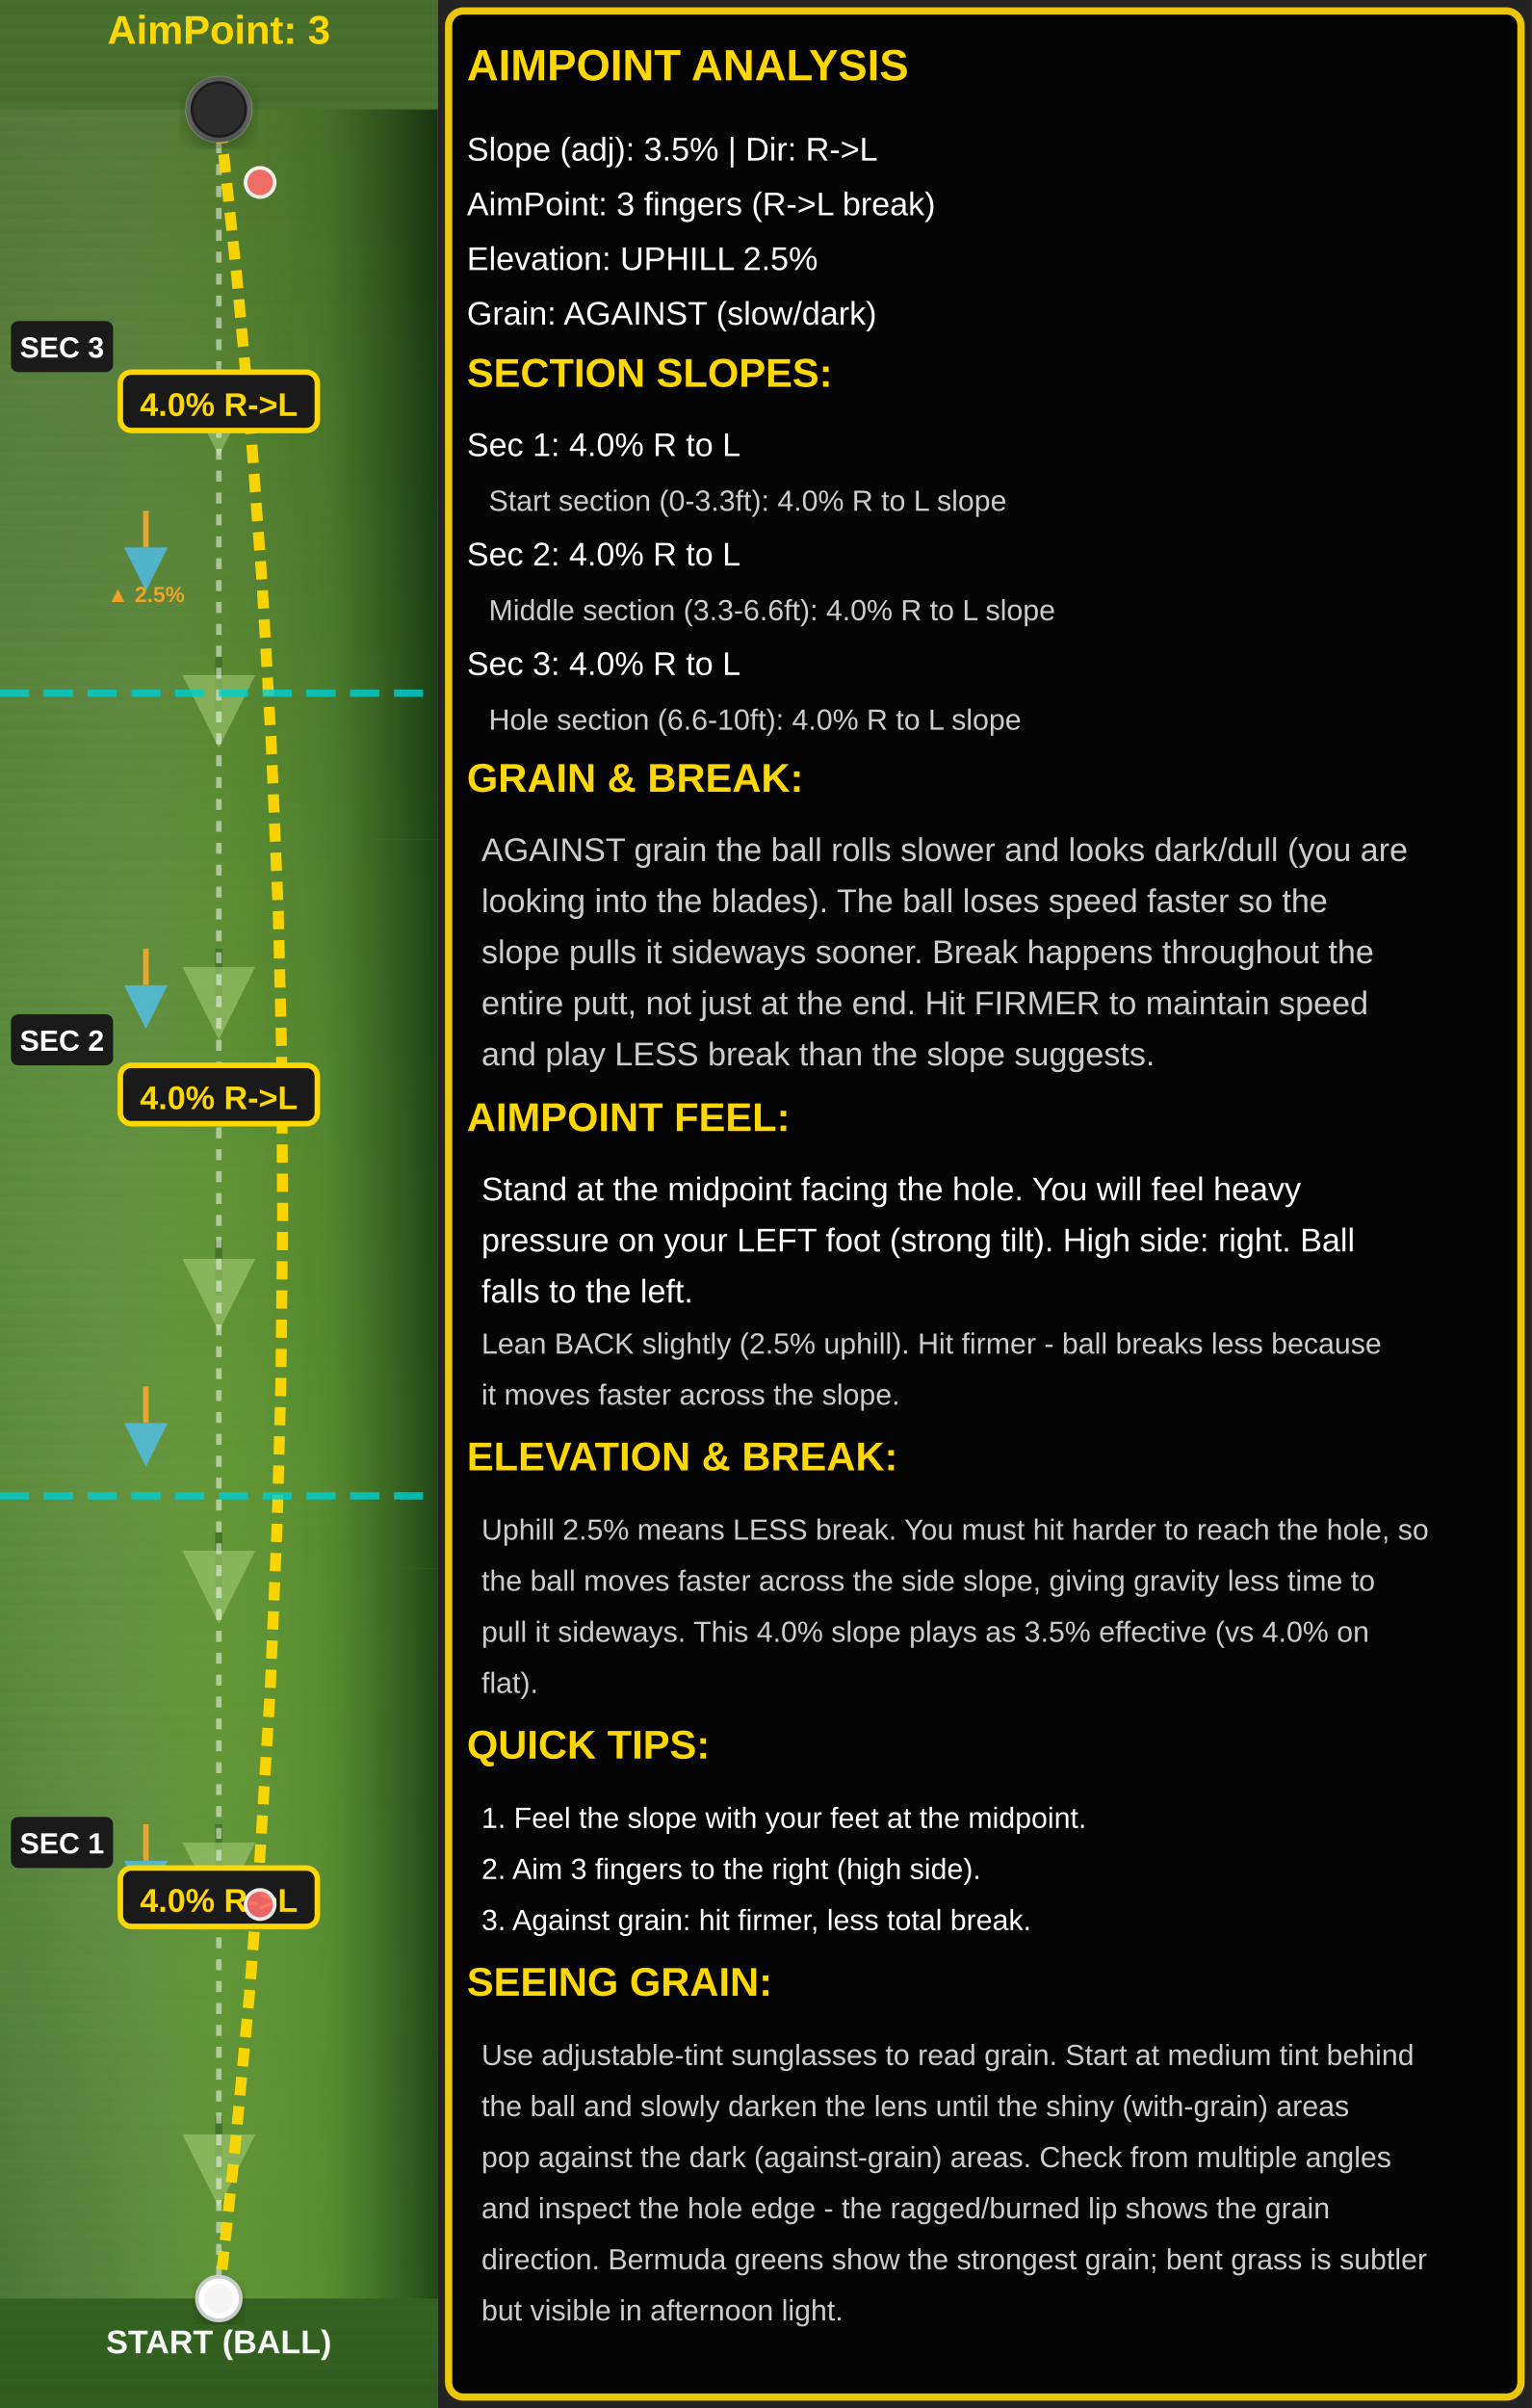
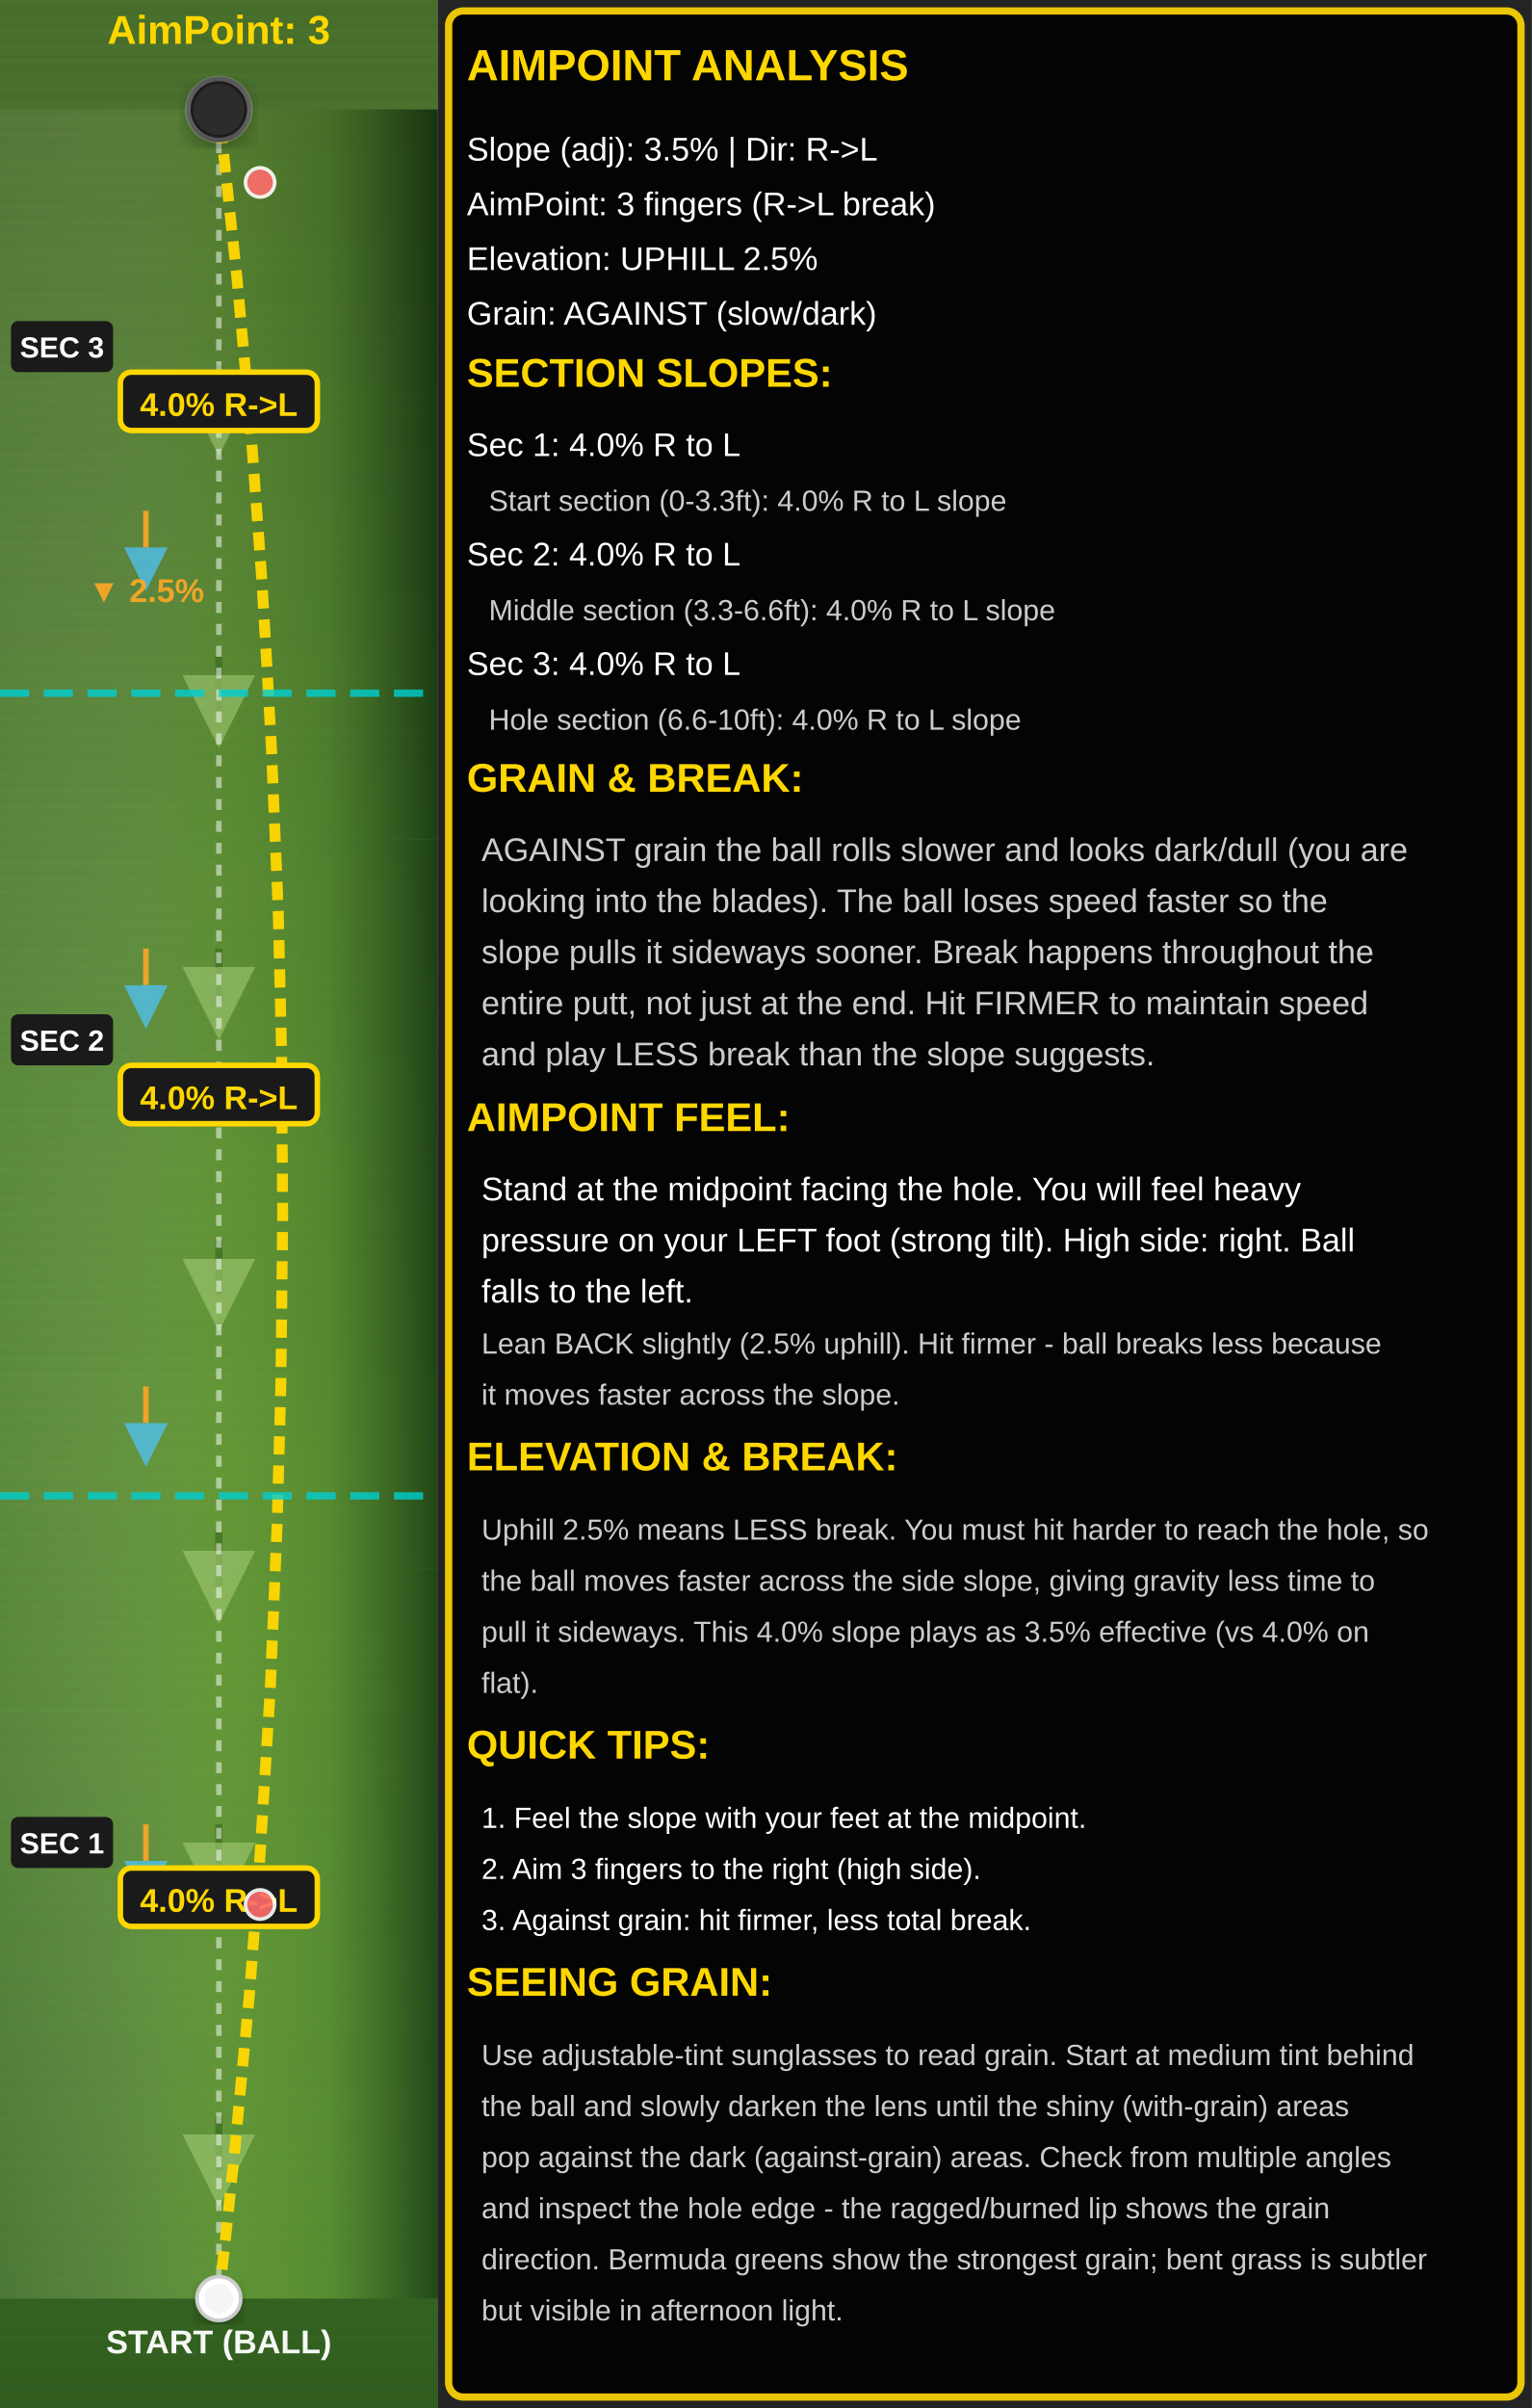
<svg xmlns="http://www.w3.org/2000/svg" width="420" height="660">
  <defs>
    <linearGradient id="baseGreen" x1="0%" y1="0%" x2="0%" y2="100%">
      <stop offset="0%" style="stop-color:#689F38;stop-opacity:1" />
      <stop offset="50%" style="stop-color:#558B2F;stop-opacity:1" />
      <stop offset="100%" style="stop-color:#4A7C27;stop-opacity:1" />
    </linearGradient>
    <linearGradient id="grainGradient" x1="0%" y1="0%" x2="0%" y2="100%">
      <stop offset="0%" style="stop-color:#0D1F0A;stop-opacity:0.7" />
      <stop offset="30%" style="stop-color:#1B3D14;stop-opacity:0.6" />
      <stop offset="60%" style="stop-color:#2E5A1F;stop-opacity:0.45" />
      <stop offset="100%" style="stop-color:#3E7B2F;stop-opacity:0.3" />
    </linearGradient>
    <linearGradient id="elevationGradient" x1="0%" y1="0%" x2="0%" y2="100%">
      <stop offset="0%" style="stop-color:#AED581;stop-opacity:0.28" />
      <stop offset="50%" style="stop-color:#689F38;stop-opacity:0.60" />
      <stop offset="100%" style="stop-color:#1B3D14;stop-opacity:0.92" />
    </linearGradient>
    <linearGradient id="breakGradientSec1" x1="0%" y1="0%" x2="100%" y2="0%">
      <stop offset="0%" style="stop-color:#C5E1A5;stop-opacity:0.2" />
      <stop offset="25%" style="stop-color:#AED581;stop-opacity:0.36" />
      <stop offset="50%" style="stop-color:#8BC34A;stop-opacity:0.6" />
      <stop offset="75%" style="stop-color:#689F38;stop-opacity:0.8" />
      <stop offset="100%" style="stop-color:#1B3D14;stop-opacity:1.0" />
    </linearGradient>
    <linearGradient id="breakGradientSec2" x1="0%" y1="0%" x2="100%" y2="0%">
      <stop offset="0%" style="stop-color:#C5E1A5;stop-opacity:0.2" />
      <stop offset="25%" style="stop-color:#AED581;stop-opacity:0.36" />
      <stop offset="50%" style="stop-color:#8BC34A;stop-opacity:0.6" />
      <stop offset="75%" style="stop-color:#689F38;stop-opacity:0.8" />
      <stop offset="100%" style="stop-color:#1B3D14;stop-opacity:1.0" />
    </linearGradient>
    <linearGradient id="breakGradientSec3" x1="0%" y1="0%" x2="100%" y2="0%">
      <stop offset="0%" style="stop-color:#C5E1A5;stop-opacity:0.2" />
      <stop offset="25%" style="stop-color:#AED581;stop-opacity:0.36" />
      <stop offset="50%" style="stop-color:#8BC34A;stop-opacity:0.6" />
      <stop offset="75%" style="stop-color:#689F38;stop-opacity:0.8" />
      <stop offset="100%" style="stop-color:#1B3D14;stop-opacity:1.0" />
    </linearGradient>
    <linearGradient id="holeGrainGradient" x1="50%" y1="0%" x2="50%" y2="100%">
      <stop offset="0%" style="stop-color:#999999;stop-opacity:0.6" />
      <stop offset="50%" style="stop-color:#CCCCCC;stop-opacity:0.5" />
      <stop offset="100%" style="stop-color:#FFFFFF;stop-opacity:0.3" />
    </linearGradient>
    <filter id="shadow">
      <feDropShadow dx="0" dy="2" stdDeviation="3" flood-opacity="0.3" />
    </filter>
    <marker id="arrowhead-grain" markerWidth="10" markerHeight="10" refX="5" refY="5" orient="auto">
      <polygon points="0,0 10,5 0,10" fill="#AED581" opacity="0.7" />
    </marker>
    <marker id="arrowhead-elev-up" markerWidth="8" markerHeight="8" refX="4" refY="8" orient="0">
      <polygon points="4,0 8,8 0,8" fill="#FFA726" opacity="0.85" />
    </marker>
    <marker id="arrowhead-elev-down" markerWidth="8" markerHeight="8" refX="4" refY="0" orient="0">
      <polygon points="0,0 8,0 4,8" fill="#4FC3F7" opacity="0.85" />
    </marker>
    <pattern id="grassTexture" x="0" y="0" width="4" height="4" patternUnits="userSpaceOnUse">
      <rect width="4" height="4" fill="url(#baseGreen)" opacity="0.95" />
      <line x1="0" y1="2" x2="4" y2="2" stroke="#5A9B3F" stroke-width="0.5" opacity="0.3" />
    </pattern>
  </defs>
  <rect width="120" height="660" fill="url(#baseGreen)" />
  <rect width="120" height="660" fill="url(#grassTexture)" opacity="0.3" />
  <rect width="120" height="660" fill="url(#elevationGradient)" opacity="0.7" />
  <rect x="0" y="430.0" width="120" height="200.0" fill="url(#breakGradientSec1)" opacity="1.0" />
  <rect x="0" y="230.0" width="120" height="200.0" fill="url(#breakGradientSec2)" opacity="1.0" />
  <rect x="0" y="30" width="120" height="200.0" fill="url(#breakGradientSec3)" opacity="1.0" />
  <rect width="120" height="660" fill="url(#grainGradient)" opacity="0.6" />
  <line x1="60.0" y1="100" x2="60.0" y2="115" stroke="#3A6B1F" stroke-width="2" opacity="0.7" marker-end="url(#arrowhead-grain)" />
  <line x1="60.0" y1="180" x2="60.0" y2="195" stroke="#3A6B1F" stroke-width="2" opacity="0.7" marker-end="url(#arrowhead-grain)" />
  <line x1="60.0" y1="260" x2="60.0" y2="275" stroke="#3A6B1F" stroke-width="2" opacity="0.7" marker-end="url(#arrowhead-grain)" />
  <line x1="60.0" y1="340" x2="60.0" y2="355" stroke="#3A6B1F" stroke-width="2" opacity="0.7" marker-end="url(#arrowhead-grain)" />
  <line x1="60.0" y1="420" x2="60.0" y2="435" stroke="#3A6B1F" stroke-width="2" opacity="0.7" marker-end="url(#arrowhead-grain)" />
  <line x1="60.0" y1="500" x2="60.0" y2="515" stroke="#3A6B1F" stroke-width="2" opacity="0.7" marker-end="url(#arrowhead-grain)" />
  <line x1="60.0" y1="580" x2="60.0" y2="595" stroke="#3A6B1F" stroke-width="2" opacity="0.7" marker-end="url(#arrowhead-grain)" />
  <line x1="40.0" y1="140" x2="40.0" y2="150" stroke="#FFA726" stroke-width="1.5" opacity="0.88" marker-end="url(#arrowhead-elev-down)" />
  <line x1="40.0" y1="260" x2="40.0" y2="270" stroke="#FFA726" stroke-width="1.5" opacity="0.88" marker-end="url(#arrowhead-elev-down)" />
  <line x1="40.0" y1="380" x2="40.0" y2="390" stroke="#FFA726" stroke-width="1.5" opacity="0.88" marker-end="url(#arrowhead-elev-down)" />
  <line x1="40.0" y1="500" x2="40.0" y2="510" stroke="#FFA726" stroke-width="1.5" opacity="0.88" marker-end="url(#arrowhead-elev-down)" />
-   <text x="40.0" y="165" font-family="Arial, sans-serif" font-size="6" fill="#FFA726" text-anchor="middle" font-weight="bold" opacity="0.9">▲ 2.5%</text>
+   <text x="40.0" y="165" font-family="Arial, sans-serif" font-size="9" fill="#FFA726" text-anchor="middle" font-weight="bold" opacity="0.9">▼ 2.5%</text>
  <line x1="60.0" y1="630" x2="60.0" y2="30.0" stroke="#FFFFFF" stroke-width="1.5" stroke-dasharray="3,3" opacity="0.5" />
  <path d="M 60.0 630.0 C 61.4 617.5, 62.8 604.6, 64.1 592.0 C 65.5 577.0, 67.0 561.5, 68.4 546.5 C 69.4 533.9, 70.3 521.0, 71.3 508.5 C 72.2 493.4, 73.2 477.9, 74.1 462.9 C 74.7 447.9, 75.4 432.4, 76.0 417.3 C 76.3 404.8, 76.7 391.9, 77.0 379.4 C 77.2 364.3, 77.3 348.8, 77.5 333.8 C 77.4 318.8, 77.3 303.3, 77.2 288.2 C 76.9 275.7, 76.6 262.8, 76.3 250.3 C 75.7 235.2, 75.0 219.7, 74.4 204.7 C 73.6 189.6, 72.7 174.2, 71.8 159.1 C 70.9 146.6, 69.9 133.7, 69.0 121.1 C 67.7 106.1, 66.3 90.6, 64.9 75.6 C 63.3 60.5, 61.6 45.0, 60.0 30.0" stroke="#FFD700" stroke-width="3" fill="none" stroke-dasharray="5,3" opacity="0.95" />
  <line x1="0" y1="410.0" x2="120" y2="410.0" stroke="#00CED1" stroke-width="2" opacity="0.8" stroke-dasharray="8,4" />
  <line x1="0" y1="190.0" x2="120" y2="190.0" stroke="#00CED1" stroke-width="2" opacity="0.8" stroke-dasharray="8,4" />
  <rect x="3" y="498.0" width="28" height="14" fill="#1A1A1A" rx="2" />
  <text x="17" y="508.0" font-family="Arial, sans-serif" font-size="8" fill="#FFFFFF" text-anchor="middle" font-weight="bold">SEC 1</text>
  <rect x="33.0" y="512.0" width="54" height="16" fill="#1A1A1A" rx="3" stroke="#FFD700" stroke-width="1.5" />
  <text x="60.0" y="524.0" font-family="Arial, sans-serif" font-size="9" fill="#FFD700" text-anchor="middle" font-weight="bold">4.0% R-&gt;L</text>
  <rect x="3" y="278.0" width="28" height="14" fill="#1A1A1A" rx="2" />
  <text x="17" y="288.0" font-family="Arial, sans-serif" font-size="8" fill="#FFFFFF" text-anchor="middle" font-weight="bold">SEC 2</text>
  <rect x="33.0" y="292.0" width="54" height="16" fill="#1A1A1A" rx="3" stroke="#FFD700" stroke-width="1.5" />
  <text x="60.0" y="304.0" font-family="Arial, sans-serif" font-size="9" fill="#FFD700" text-anchor="middle" font-weight="bold">4.0% R-&gt;L</text>
  <rect x="3" y="88.0" width="28" height="14" fill="#1A1A1A" rx="2" />
  <text x="17" y="98.0" font-family="Arial, sans-serif" font-size="8" fill="#FFFFFF" text-anchor="middle" font-weight="bold">SEC 3</text>
  <rect x="33.0" y="102.0" width="54" height="16" fill="#1A1A1A" rx="3" stroke="#FFD700" stroke-width="1.5" />
  <text x="60.0" y="114.0" font-family="Arial, sans-serif" font-size="9" fill="#FFD700" text-anchor="middle" font-weight="bold">4.0% R-&gt;L</text>
  <circle cx="71.306" cy="522" r="4" fill="#FF6B6B" opacity="0.9" stroke="#FFFFFF" stroke-width="1" />
  <circle cx="71.306" cy="50" r="4" fill="#FF6B6B" opacity="0.9" stroke="#FFFFFF" stroke-width="1" />
  <text x="60.0" y="12" font-family="Arial, sans-serif" font-size="11" fill="#FFD700" text-anchor="middle" font-weight="bold">AimPoint: 3</text>
  <circle cx="60.0" cy="30.0" r="9" fill="#1A1A1A" filter="url(#shadow)" />
  <circle cx="60.0" cy="30.0" r="7" fill="#2C2C2C" />
  <circle cx="60.0" cy="30.0" r="8.5" fill="none" stroke="url(#holeGrainGradient)" stroke-width="1.5" opacity="0.8" />
  <circle cx="60.0" cy="630" r="6" fill="#FFFFFF" stroke="#CCCCCC" stroke-width="1" filter="url(#shadow)" />
  <circle cx="60.0" cy="630" r="4" fill="#F5F5F5" />
  <text x="60.0" y="645" font-family="Arial, sans-serif" font-size="9" fill="#FFFFFF" text-anchor="middle" font-weight="bold" opacity="0.95">START (BALL)</text>
  <rect x="120" y="0" width="300" height="660" fill="#1A1A1A" opacity="0.95" />
  <rect x="123" y="3" width="294" height="654" fill="#000000" opacity="0.9" rx="4" stroke="#FFD700" stroke-width="2" />
  <text x="128" y="22" font-family="Arial, sans-serif" font-size="12" fill="#FFD700" font-weight="bold">AIMPOINT ANALYSIS</text>
  <text x="128" y="44" font-family="Arial, sans-serif" font-size="9" fill="#FFFFFF">Slope (adj): 3.5%  |  Dir: R-&gt;L</text>
  <text x="128" y="59" font-family="Arial, sans-serif" font-size="9" fill="#FFFFFF">AimPoint: 3 fingers (R-&gt;L break)</text>
  <text x="128" y="74" font-family="Arial, sans-serif" font-size="9" fill="#FFFFFF">Elevation: UPHILL 2.5%</text>
  <text x="128" y="89" font-family="Arial, sans-serif" font-size="9" fill="#FFFFFF">Grain: AGAINST (slow/dark)</text>
  <text x="128" y="106" font-family="Arial, sans-serif" font-size="11" fill="#FFD700" font-weight="bold">SECTION SLOPES:</text>
  <text x="128" y="125" font-family="Arial, sans-serif" font-size="9" fill="#FFFFFF">Sec 1: 4.0% R to L</text>
  <text x="134" y="140" font-family="Arial, sans-serif" font-size="8" fill="#CCCCCC">Start section (0-3.3ft): 4.0% R to L slope</text>
  <text x="128" y="155" font-family="Arial, sans-serif" font-size="9" fill="#FFFFFF">Sec 2: 4.0% R to L</text>
  <text x="134" y="170" font-family="Arial, sans-serif" font-size="8" fill="#CCCCCC">Middle section (3.3-6.6ft): 4.0% R to L slope</text>
  <text x="128" y="185" font-family="Arial, sans-serif" font-size="9" fill="#FFFFFF">Sec 3: 4.0% R to L</text>
  <text x="134" y="200" font-family="Arial, sans-serif" font-size="8" fill="#CCCCCC">Hole section (6.6-10ft): 4.0% R to L slope</text>
  <text x="128" y="217" font-family="Arial, sans-serif" font-size="11" fill="#FFD700" font-weight="bold">GRAIN &amp; BREAK:</text>
  <text x="132" y="236" font-family="Arial, sans-serif" font-size="9" fill="#CCCCCC">AGAINST grain the ball rolls slower and looks dark/dull (you are</text>
  <text x="132" y="250" font-family="Arial, sans-serif" font-size="9" fill="#CCCCCC">looking into the blades). The ball loses speed faster so the</text>
  <text x="132" y="264" font-family="Arial, sans-serif" font-size="9" fill="#CCCCCC">slope pulls it sideways sooner. Break happens throughout the</text>
  <text x="132" y="278" font-family="Arial, sans-serif" font-size="9" fill="#CCCCCC">entire putt, not just at the end. Hit FIRMER to maintain speed</text>
  <text x="132" y="292" font-family="Arial, sans-serif" font-size="9" fill="#CCCCCC">and play LESS break than the slope suggests.</text>
  <text x="128" y="310" font-family="Arial, sans-serif" font-size="11" fill="#FFD700" font-weight="bold">AIMPOINT FEEL:</text>
  <text x="132" y="329" font-family="Arial, sans-serif" font-size="9" fill="#FFFFFF">Stand at the midpoint facing the hole. You will feel heavy</text>
  <text x="132" y="343" font-family="Arial, sans-serif" font-size="9" fill="#FFFFFF">pressure on your LEFT foot (strong tilt). High side: right. Ball</text>
  <text x="132" y="357" font-family="Arial, sans-serif" font-size="9" fill="#FFFFFF">falls to the left.</text>
  <text x="132" y="371" font-family="Arial, sans-serif" font-size="8" fill="#CCCCCC">Lean BACK slightly (2.5% uphill). Hit firmer - ball breaks less because</text>
  <text x="132" y="385" font-family="Arial, sans-serif" font-size="8" fill="#CCCCCC">it moves faster across the slope.</text>
  <text x="128" y="403" font-family="Arial, sans-serif" font-size="11" fill="#FFD700" font-weight="bold">ELEVATION &amp; BREAK:</text>
  <text x="132" y="422" font-family="Arial, sans-serif" font-size="8" fill="#CCCCCC">Uphill 2.5% means LESS break. You must hit harder to reach the hole, so</text>
  <text x="132" y="436" font-family="Arial, sans-serif" font-size="8" fill="#CCCCCC">the ball moves faster across the side slope, giving gravity less time to</text>
  <text x="132" y="450" font-family="Arial, sans-serif" font-size="8" fill="#CCCCCC">pull it sideways. This 4.0% slope plays as 3.5% effective (vs 4.0% on</text>
  <text x="132" y="464" font-family="Arial, sans-serif" font-size="8" fill="#CCCCCC">flat).</text>
  <text x="128" y="482" font-family="Arial, sans-serif" font-size="11" fill="#FFD700" font-weight="bold">QUICK TIPS:</text>
  <text x="132" y="501" font-family="Arial, sans-serif" font-size="8" fill="#FFFFFF">1. Feel the slope with your feet at the midpoint.</text>
  <text x="132" y="515" font-family="Arial, sans-serif" font-size="8" fill="#FFFFFF">2. Aim 3 fingers to the right (high side).</text>
  <text x="132" y="529" font-family="Arial, sans-serif" font-size="8" fill="#FFFFFF">3. Against grain: hit firmer, less total break.</text>
  <text x="128" y="547" font-family="Arial, sans-serif" font-size="11" fill="#FFD700" font-weight="bold">SEEING GRAIN:</text>
  <text x="132" y="566" font-family="Arial, sans-serif" font-size="8" fill="#CCCCCC">Use adjustable-tint sunglasses to read grain. Start at medium tint behind</text>
  <text x="132" y="580" font-family="Arial, sans-serif" font-size="8" fill="#CCCCCC">the ball and slowly darken the lens until the shiny (with-grain) areas</text>
  <text x="132" y="594" font-family="Arial, sans-serif" font-size="8" fill="#CCCCCC">pop against the dark (against-grain) areas. Check from multiple angles</text>
  <text x="132" y="608" font-family="Arial, sans-serif" font-size="8" fill="#CCCCCC">and inspect the hole edge - the ragged/burned lip shows the grain</text>
  <text x="132" y="622" font-family="Arial, sans-serif" font-size="8" fill="#CCCCCC">direction. Bermuda greens show the strongest grain; bent grass is subtler</text>
  <text x="132" y="636" font-family="Arial, sans-serif" font-size="8" fill="#CCCCCC">but visible in afternoon light.</text>
</svg>
